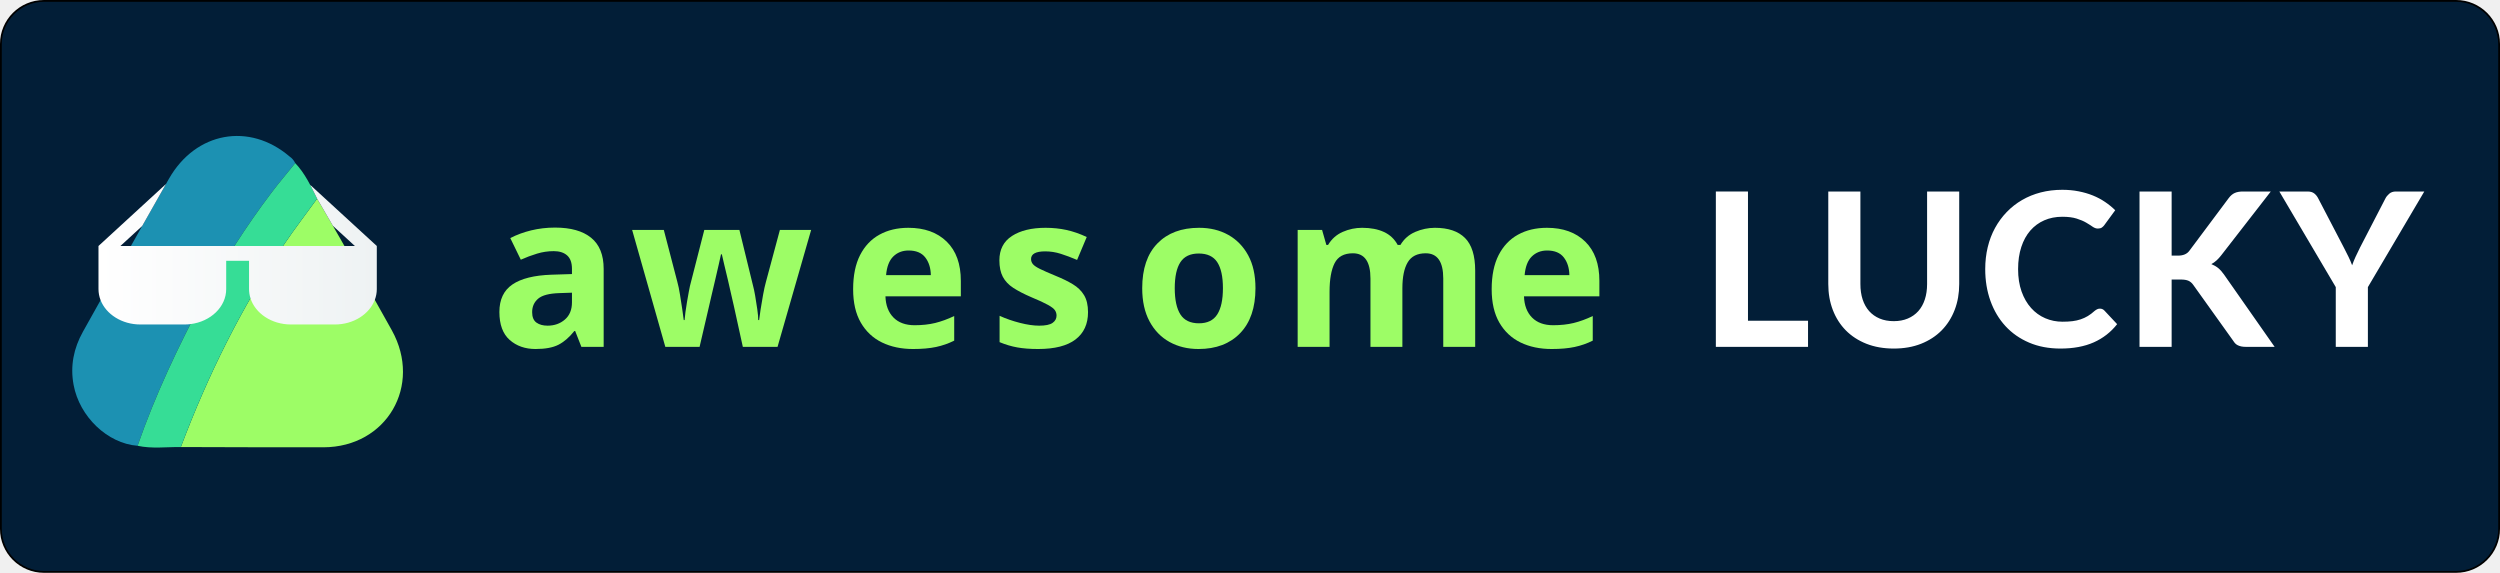
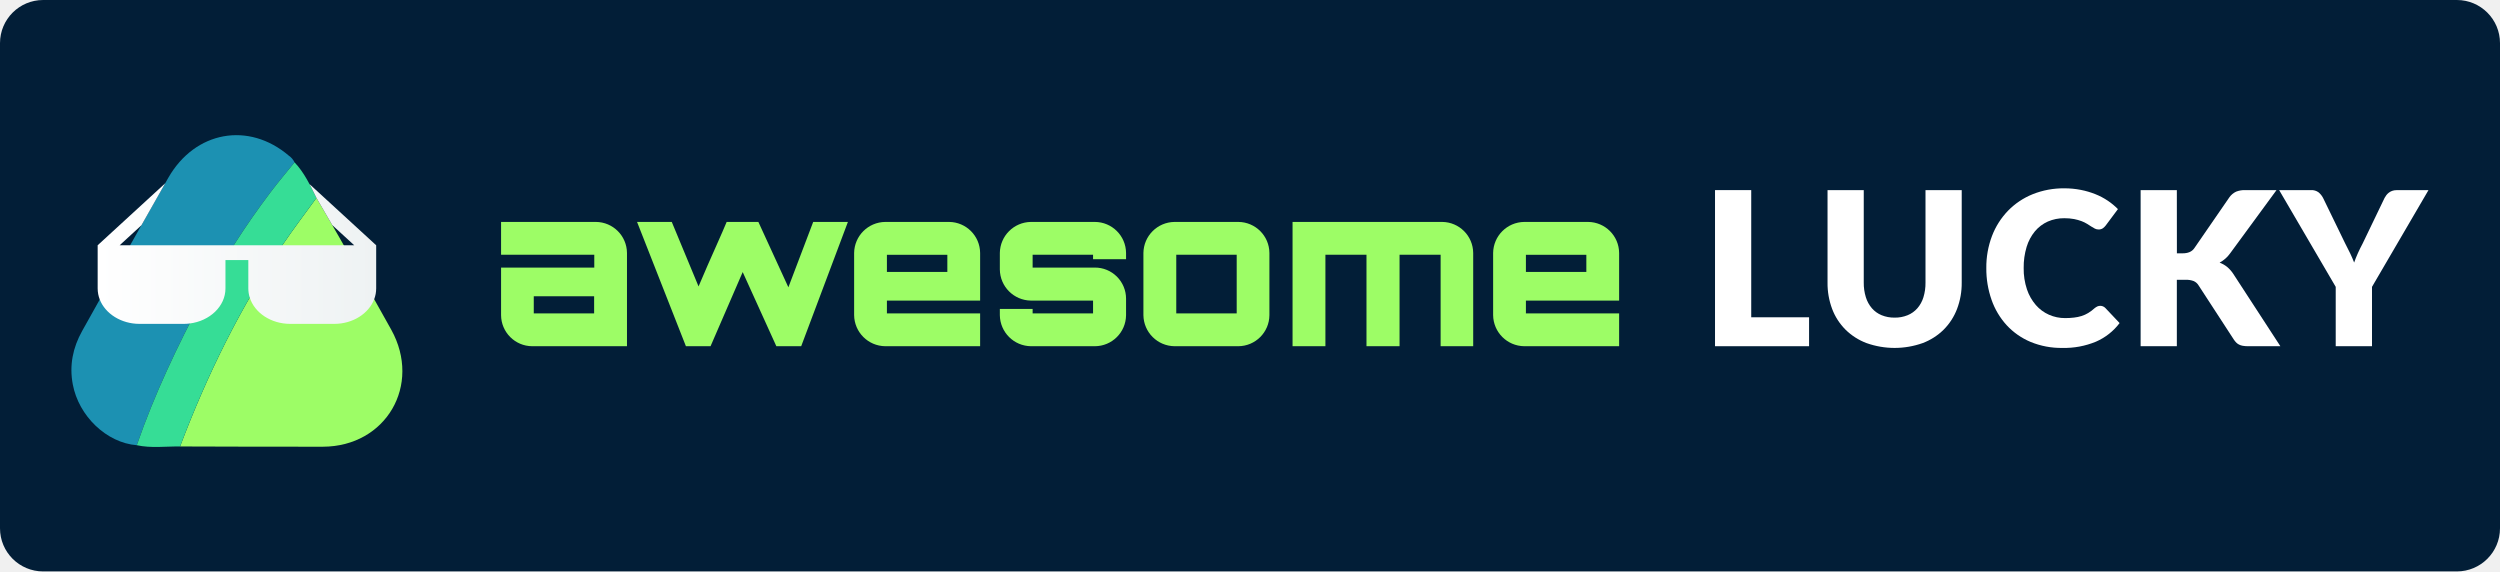
- <svg xmlns="http://www.w3.org/2000/svg" viewBox="0 0 1401 321">
+ <svg xmlns="http://www.w3.org/2000/svg" viewBox="0 0 1400 320">
  <defs>
-     <style>.cls-1{fill:#021e37;stroke:#000;stroke-linejoin:round;}.cls-2{font-size:120px;font-family:Orbitron-Black, Orbitron;font-weight:800;letter-spacing:-0.04em;}.cls-12,.cls-2{fill:#9dfd66;}.cls-3{letter-spacing:-0.06em;}.cls-4{letter-spacing:-0.01em;}.cls-5{letter-spacing:-0.02em;}.cls-6{letter-spacing:0em;}.cls-7{letter-spacing:-0.04em;}.cls-10,.cls-11,.cls-8,.cls-9{fill:#fff;}.cls-8{letter-spacing:0em;}.cls-10,.cls-11,.cls-9{font-family:Lato-ExtraBold, Lato;}.cls-9{letter-spacing:0.01em;}.cls-10{letter-spacing:0.02em;}.cls-11{letter-spacing:-0.02em;}.cls-13{fill:#1c91b2;}.cls-14{fill:#36dd96;}.cls-15{fill:url(#linear-gradient);}</style>
-     <linearGradient id="linear-gradient" x1="55.16" y1="142.5" x2="211.16" y2="142.5" gradientUnits="userSpaceOnUse">
+     <style>.cls-1{fill:#021e37;}.cls-2{fill:#9dfd66;}.cls-3{fill:#fff;}.cls-4{fill:#1c91b2;}.cls-5{fill:#36dd96;}.cls-6{fill:url(#linear-gradient);}</style>
+     <linearGradient id="linear-gradient" x1="54.66" y1="142" x2="210.66" y2="142" gradientUnits="userSpaceOnUse">
      <stop offset="0" stop-color="#fff" />
      <stop offset="1" stop-color="#eef2f3" />
    </linearGradient>
  </defs>
  <g id="Layer_2" data-name="Layer 2">
    <g id="Layer_1-2" data-name="Layer 1">
-       <rect class="cls-1" x="0.5" y="0.5" width="1400" height="320" rx="24.16" />
+       <rect class="cls-1" width="1400" height="320" rx="24.16" />
    </g>
    <g id="Layer_3" data-name="Layer 3">
-       <text class="cls-2" transform="translate(274.81 194.38)">a<tspan class="cls-3" x="78.24" y="0">w</tspan>
-         <tspan class="cls-4" x="197.88" y="0">e</tspan>
-         <tspan class="cls-5" x="279.84" y="0">s</tspan>
-         <tspan class="cls-6" x="359.88" y="0">o</tspan>
-         <tspan class="cls-7" x="443.04" y="0">m</tspan>
-         <tspan class="cls-6" x="555.72" y="0">e</tspan>
-         <tspan class="cls-8" x="638.87" y="0"> </tspan>
-         <tspan class="cls-9" x="677.63" y="0">L</tspan>
-         <tspan class="cls-10" x="741.71" y="0">UCK</tspan>
-         <tspan class="cls-11" x="1003.67" y="0">Y</tspan>
-       </text>
+       <path class="cls-2" d="M333.71,124.28a17.52,17.52,0,0,1,17.4,17.4v52.2H298a17.52,17.52,0,0,1-17.4-17.4V149.84h52.2v-7.2h-52.2V124.28Zm-1,51.24v-9.6H298.91v9.6Z" />
+       <path class="cls-2" d="M455.39,124.28h19.44l-26.16,69.6H434.75l-18.84-41.52-18,41.52h-13.8l-27.36-69.6h19.44l15,36.12,5.16-12q1.2-2.75,5-11.28t5.58-12.84h17.76l16.8,36.6Z" />
+       <path class="cls-2" d="M531.47,124.28a17.52,17.52,0,0,1,17.4,17.4v26.65h-52.2v7.19h52.2v18.36H495.71a17.62,17.62,0,0,1-17.4-17.4v-34.8a17.62,17.62,0,0,1,17.4-17.4Zm-34.8,28h33.84v-9.6H496.67Z" />
+       <path class="cls-2" d="M630.59,141.68v3.48H612.11v-2.52H578.27v7.2h34.8a17.41,17.41,0,0,1,17.52,17.41v9.23a17.52,17.52,0,0,1-17.52,17.4H577.31a17.62,17.62,0,0,1-17.4-17.4V173h18.36v2.52h33.84v-7.19h-34.8a17.62,17.62,0,0,1-17.4-17.41v-9.24a17.62,17.62,0,0,1,17.4-17.4h35.76a17.52,17.52,0,0,1,17.52,17.4Z" />
+       <path class="cls-2" d="M657.71,124.28h35.76a17.52,17.52,0,0,1,17.4,17.4v34.8a17.52,17.52,0,0,1-17.4,17.4H657.71a17.62,17.62,0,0,1-17.4-17.4v-34.8a17.62,17.62,0,0,1,17.4-17.4Zm1,18.36v32.88h33.84V142.64Z" />
+       <path class="cls-2" d="M807.59,124.28a17.52,17.52,0,0,1,17.4,17.4v52.2H806.75V142.64h-23v51.24H765.23V142.64h-23v51.24H723.83v-69.6Z" />
+       <path class="cls-2" d="M889.31,124.28a17.52,17.52,0,0,1,17.4,17.4v26.65h-52.2v7.19h52.2v18.36H853.55a17.62,17.62,0,0,1-17.4-17.4v-34.8a17.62,17.62,0,0,1,17.4-17.4Zm-34.8,28h33.84v-9.6H854.51Z" />
+       <path class="cls-3" d="M1013.08,177.68v16.2H960.41V106.46h20.28v71.22Z" />
+       <path class="cls-3" d="M1061,177.87a18.47,18.47,0,0,0,7.29-1.36,14.52,14.52,0,0,0,5.43-3.87,17.06,17.06,0,0,0,3.39-6.14,26.88,26.88,0,0,0,1.17-8.26V106.46h20.28v51.78a40.36,40.36,0,0,1-2.61,14.76,33,33,0,0,1-7.47,11.58,33.57,33.57,0,0,1-11.82,7.56,46.94,46.94,0,0,1-31.38,0,33.57,33.57,0,0,1-11.82-7.56A32.67,32.67,0,0,1,1026,173a40.78,40.78,0,0,1-2.58-14.76V106.46h20.28v51.72a26.77,26.77,0,0,0,1.17,8.25,17.38,17.38,0,0,0,3.39,6.19,14.46,14.46,0,0,0,5.43,3.89A18.47,18.47,0,0,0,1061,177.87Z" />
+       <path class="cls-3" d="M1176.16,171.26a4.09,4.09,0,0,1,1.44.28,3.88,3.88,0,0,1,1.38.92l8,8.46a33.2,33.2,0,0,1-13.23,10.41,46.3,46.3,0,0,1-18.81,3.51,45,45,0,0,1-17.85-3.38,38.52,38.52,0,0,1-13.38-9.37,41.13,41.13,0,0,1-8.43-14.16,52.29,52.29,0,0,1-2.94-17.79,49.28,49.28,0,0,1,3.18-18A41.73,41.73,0,0,1,1124.5,118a40.26,40.26,0,0,1,13.8-9.24,46.37,46.37,0,0,1,17.7-3.3,47.21,47.21,0,0,1,9.27.88,45.3,45.3,0,0,1,8.13,2.39,37.14,37.14,0,0,1,7,3.69,36.52,36.52,0,0,1,5.64,4.68l-6.84,9.18a8.09,8.09,0,0,1-1.56,1.53,4.06,4.06,0,0,1-2.52.69,4.38,4.38,0,0,1-2-.48,20.39,20.39,0,0,1-2-1.17l-2.37-1.5a18.19,18.19,0,0,0-3.06-1.5,27.45,27.45,0,0,0-4.14-1.17,29,29,0,0,0-5.55-.48,22.52,22.52,0,0,0-9.21,1.86,20.31,20.31,0,0,0-7.2,5.43,25.29,25.29,0,0,0-4.68,8.76,39.09,39.09,0,0,0-1.65,11.85,36,36,0,0,0,1.83,11.94,26.17,26.17,0,0,0,5,8.8,21.1,21.1,0,0,0,7.35,5.42,22,22,0,0,0,9,1.87,40.89,40.89,0,0,0,5-.28,22.93,22.93,0,0,0,4.26-.89,17.39,17.39,0,0,0,3.72-1.69,22.82,22.82,0,0,0,3.54-2.67,7.92,7.92,0,0,1,1.56-1A4.09,4.09,0,0,1,1176.16,171.26Z" />
+       <path class="cls-3" d="M1219.06,141.86h3.24c3,0,5.16-.93,6.48-2.82l19.68-28.56a9.77,9.77,0,0,1,3.75-3.15,12.82,12.82,0,0,1,5-.87h17.64l-25.92,35.34a17.55,17.55,0,0,1-5.94,5.28,15.07,15.07,0,0,1,4.14,2.34,18.07,18.07,0,0,1,3.48,3.9l26.4,40.56H1258.9a15.77,15.77,0,0,1-3-.24,7,7,0,0,1-2.13-.72,5.91,5.91,0,0,1-1.56-1.17,12.13,12.13,0,0,1-1.26-1.58l-19.8-30.43a5.94,5.94,0,0,0-2.73-2.36,11.82,11.82,0,0,0-4.47-.7h-4.92v37.2h-20.28V106.46h20.28Z" />
+       <path class="cls-3" d="M1328.32,160.64v33.24H1308V160.64l-31.68-54.18h17.88a6.53,6.53,0,0,1,4.17,1.23,10.1,10.1,0,0,1,2.55,3.15l12.36,25.44c1,2,2,3.87,2.82,5.61s1.58,3.45,2.22,5.13c.6-1.71,1.29-3.45,2.07-5.19s1.69-3.58,2.73-5.55l12.24-25.44a12.94,12.94,0,0,1,1-1.56,7.79,7.79,0,0,1,1.41-1.4,7,7,0,0,1,1.86-1,6.82,6.82,0,0,1,2.31-.39h18Z" />
    </g>
    <g id="Layer_2-2" data-name="Layer 2">
-       <path class="cls-12" d="M177.71,111.33c4.33,7.48,8.74,14.92,13,22.44,9.68,17.09,19.36,34.18,28.89,51.36,17.17,31-2.94,65.43-38.26,65.53-26.66.07-53.33-.08-80-.14,15.09-39.91,33.72-78,57.74-113.38C165,128.37,171.49,119.92,177.71,111.33Z" />
-       <path class="cls-13" d="M77.1,249.82c-16.89-1.29-32.55-16.33-35.85-34.1-2-10.67.06-20.57,5.24-29.85,16-28.65,32-57.3,48.25-85.8,15-26.21,45-31.6,67.51-12.39a9.49,9.49,0,0,1,3.2,3.74c-4.48,5.55-9.11,11-13.4,16.67A448.49,448.49,0,0,0,114,167.64C99.86,194.2,87,221.34,77.1,249.82Z" />
-       <path class="cls-14" d="M77.1,249.82C87,221.34,99.86,194.2,114,167.64a448.49,448.49,0,0,1,38.05-59.55c4.29-5.68,8.92-11.12,13.4-16.67,5.51,5.76,8.78,12.9,12.26,19.91-6.22,8.59-12.67,17-18.63,25.81-24,35.35-42.65,73.47-57.74,113.38C93.25,250.43,85.13,251.57,77.1,249.82Z" />
-       <path class="cls-15" d="M173.82,103.59c1.35,2.55,2.6,5.15,3.89,7.74-1,1.42-1,1.42,0,0q4.41,7.62,8.84,15.22l12.32,11.3H67.48l12.19-11.19Q86.32,114.89,93,103.13L55.19,137.85h0V162a17.09,17.09,0,0,0,1.18,6.21c3.09,7.9,11.92,13.63,22.29,13.63H103.3a27.07,27.07,0,0,0,3.39-.21C118,180.27,126.76,172,126.76,162V146.14h12.8V162a17,17,0,0,0,.79,5.09c2.66,8.48,11.82,14.75,22.68,14.75H187.7c10.45,0,19.33-5.81,22.35-13.81a17,17,0,0,0,1.11-6V137.85Z" />
+       <path class="cls-2" d="M177.21,110.83c4.33,7.48,8.74,14.92,13,22.44,9.68,17.09,19.36,34.18,28.89,51.36,17.17,31-2.94,65.43-38.26,65.53-26.66.07-53.33-.08-80-.14,15.09-39.91,33.72-78,57.74-113.38C164.54,127.87,171,119.42,177.21,110.83Z" />
+       <path class="cls-4" d="M76.6,249.32C59.71,248,44.05,233,40.75,215.22c-2-10.67.06-20.57,5.24-29.85,16-28.65,32-57.3,48.25-85.8,15-26.21,45-31.6,67.51-12.39a9.49,9.49,0,0,1,3.2,3.74c-4.48,5.55-9.11,11-13.4,16.67a448.49,448.49,0,0,0-38.05,59.55C99.36,193.7,86.47,220.84,76.6,249.32Z" />
+       <path class="cls-5" d="M76.6,249.32c9.87-28.48,22.76-55.62,36.9-82.18a448.49,448.49,0,0,1,38.05-59.55c4.29-5.68,8.92-11.12,13.4-16.67,5.51,5.76,8.78,12.9,12.26,19.91-6.22,8.59-12.67,17-18.63,25.81-24,35.35-42.65,73.47-57.74,113.38C92.75,249.93,84.63,251.07,76.6,249.32Z" />
+       <path class="cls-6" d="M173.32,103.09c1.35,2.55,2.6,5.15,3.89,7.74-1,1.42-1,1.42,0,0q4.41,7.62,8.84,15.22l12.32,11.3H67l12.19-11.19q6.64-11.77,13.34-23.53L54.69,137.35h0v24.18a17.09,17.09,0,0,0,1.18,6.21c3.09,7.9,11.92,13.63,22.29,13.63H102.8a27.07,27.07,0,0,0,3.39-.21c11.33-1.39,20.07-9.67,20.07-19.63V145.64h12.8v15.89a17,17,0,0,0,.79,5.09c2.66,8.48,11.82,14.75,22.68,14.75H187.2c10.45,0,19.33-5.81,22.35-13.81a17,17,0,0,0,1.11-6V137.35Z" />
    </g>
  </g>
</svg>
